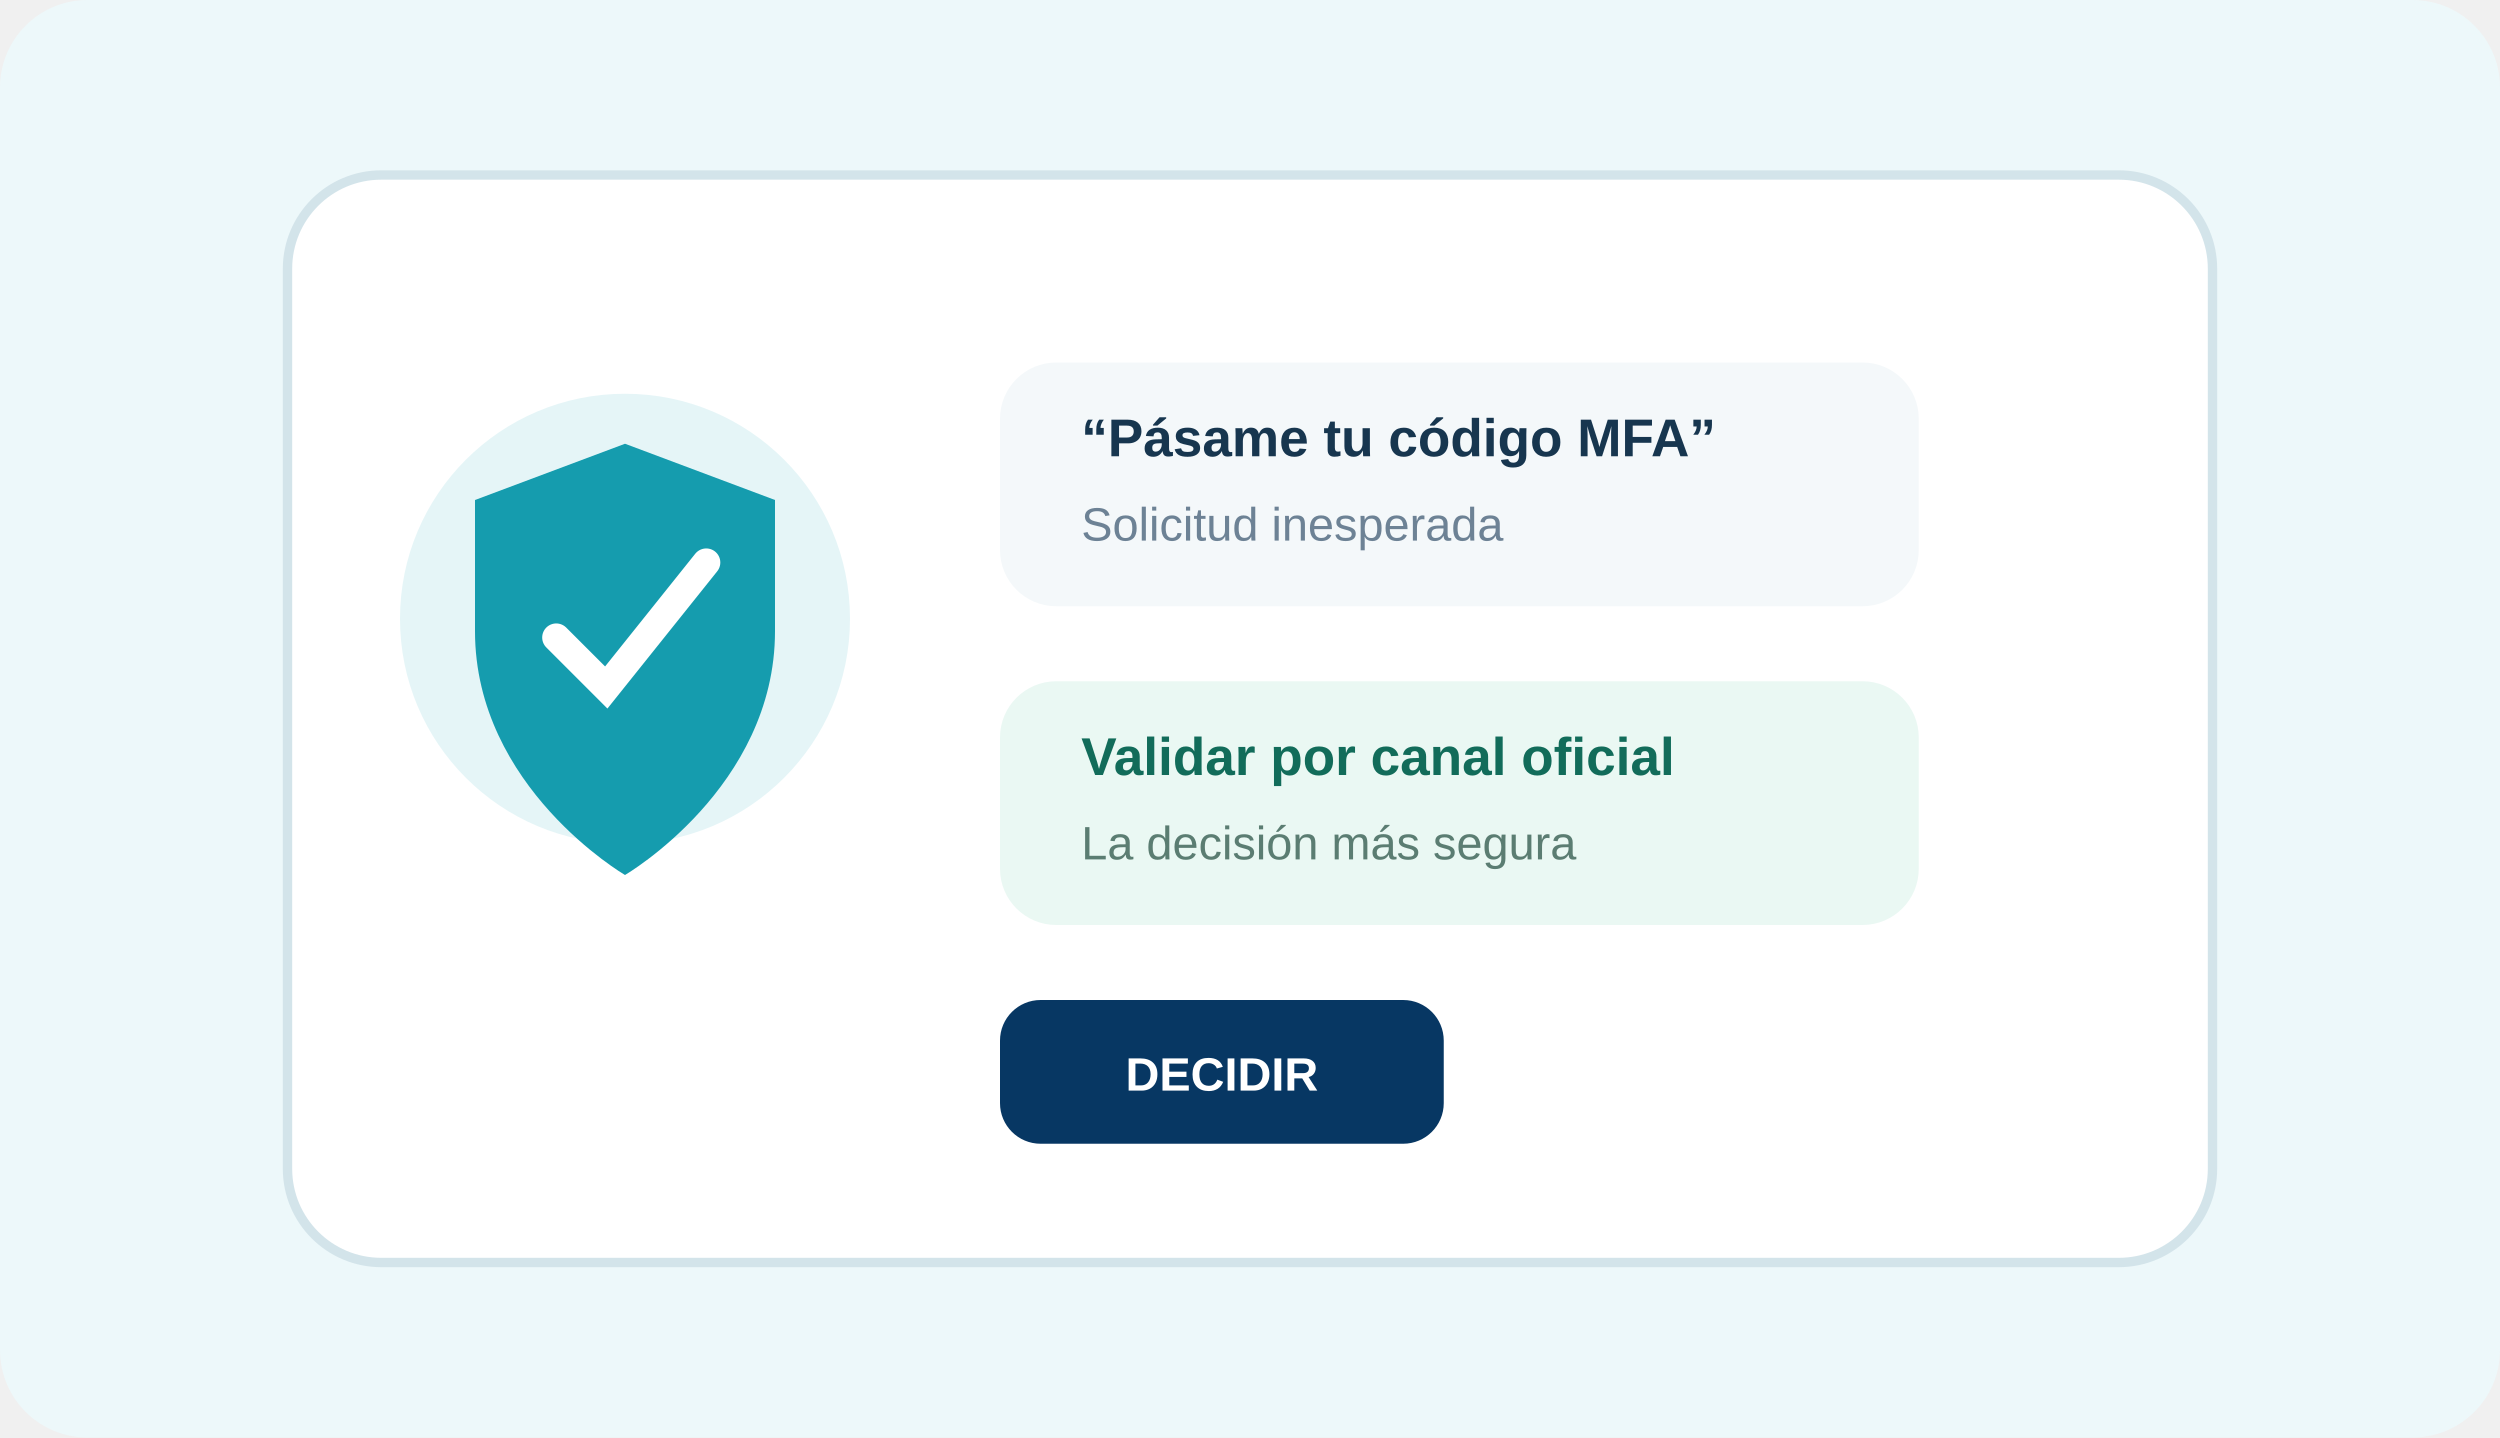
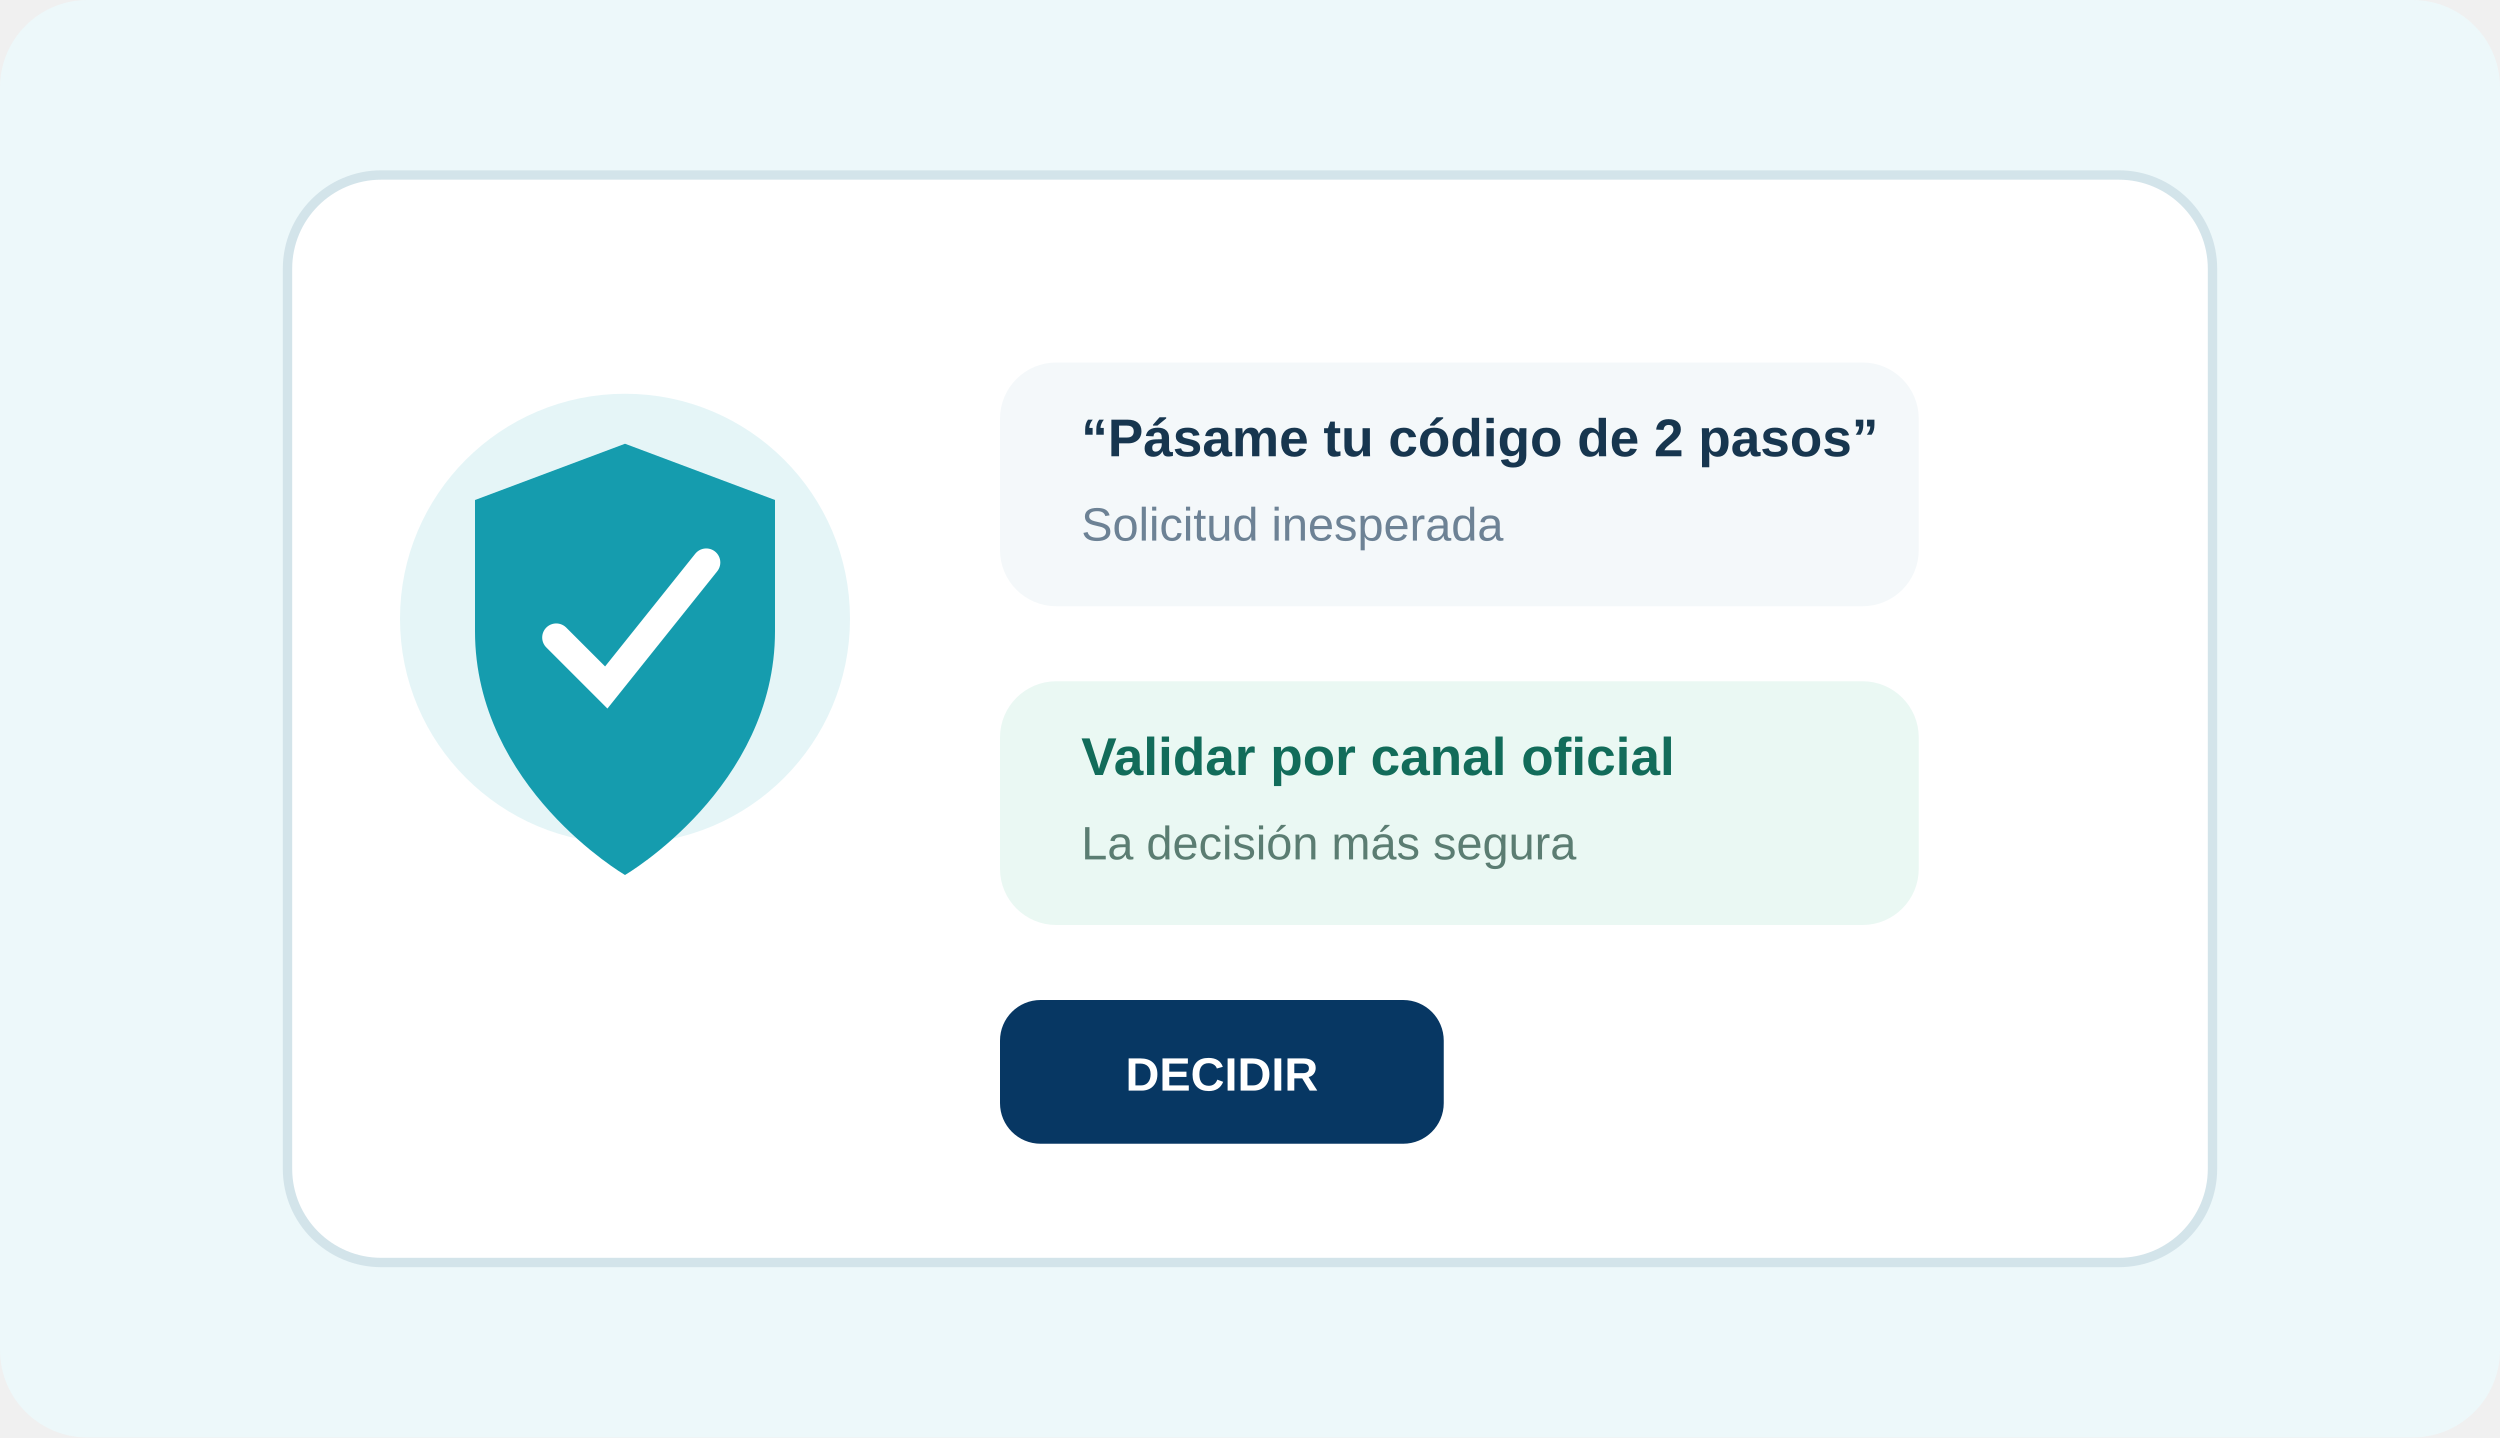
<svg xmlns="http://www.w3.org/2000/svg" viewBox="0 0 800 460">
  <rect width="800" height="460" rx="28" fill="#edf8fa" />
  <rect x="92" y="56" width="616" height="348" rx="30" fill="#fff" stroke="#d3e4ea" stroke-width="3" />
  <circle cx="200" cy="198" r="72" fill="#e5f5f7" />
  <path d="M200 142l48 18v42c0 50-48 78-48 78s-48-28-48-78v-42z" fill="#159cae" />
  <path d="M178 204l16 16 32-40" fill="none" stroke="#fff" stroke-width="9" stroke-linecap="round" />
  <rect x="320" y="116" width="294" height="78" rx="18" fill="#f4f8fa" />
-   <text x="346" y="146" font-family="Arial" font-size="17" font-weight="700" fill="#17364f">“Pásame tu código MFA”</text>
+   <text x="346" y="146" font-family="Arial" font-size="17" font-weight="700" fill="#17364f">“Pásame tu código de 2 pasos”</text>
  <text x="346" y="173" font-family="Arial" font-size="15" fill="#6d8295">Solicitud inesperada</text>
  <rect x="320" y="218" width="294" height="78" rx="18" fill="#eaf8f3" />
  <text x="346" y="248" font-family="Arial" font-size="17" font-weight="700" fill="#126c5a">Validar por canal oficial</text>
  <text x="346" y="275" font-family="Arial" font-size="15" fill="#5b7d72">La decisión más segura</text>
  <rect x="320" y="320" width="142" height="46" rx="13" fill="#073763" />
  <text x="391" y="349" text-anchor="middle" font-family="Arial" font-size="15" font-weight="700" fill="#fff">DECIDIR</text>
</svg>
